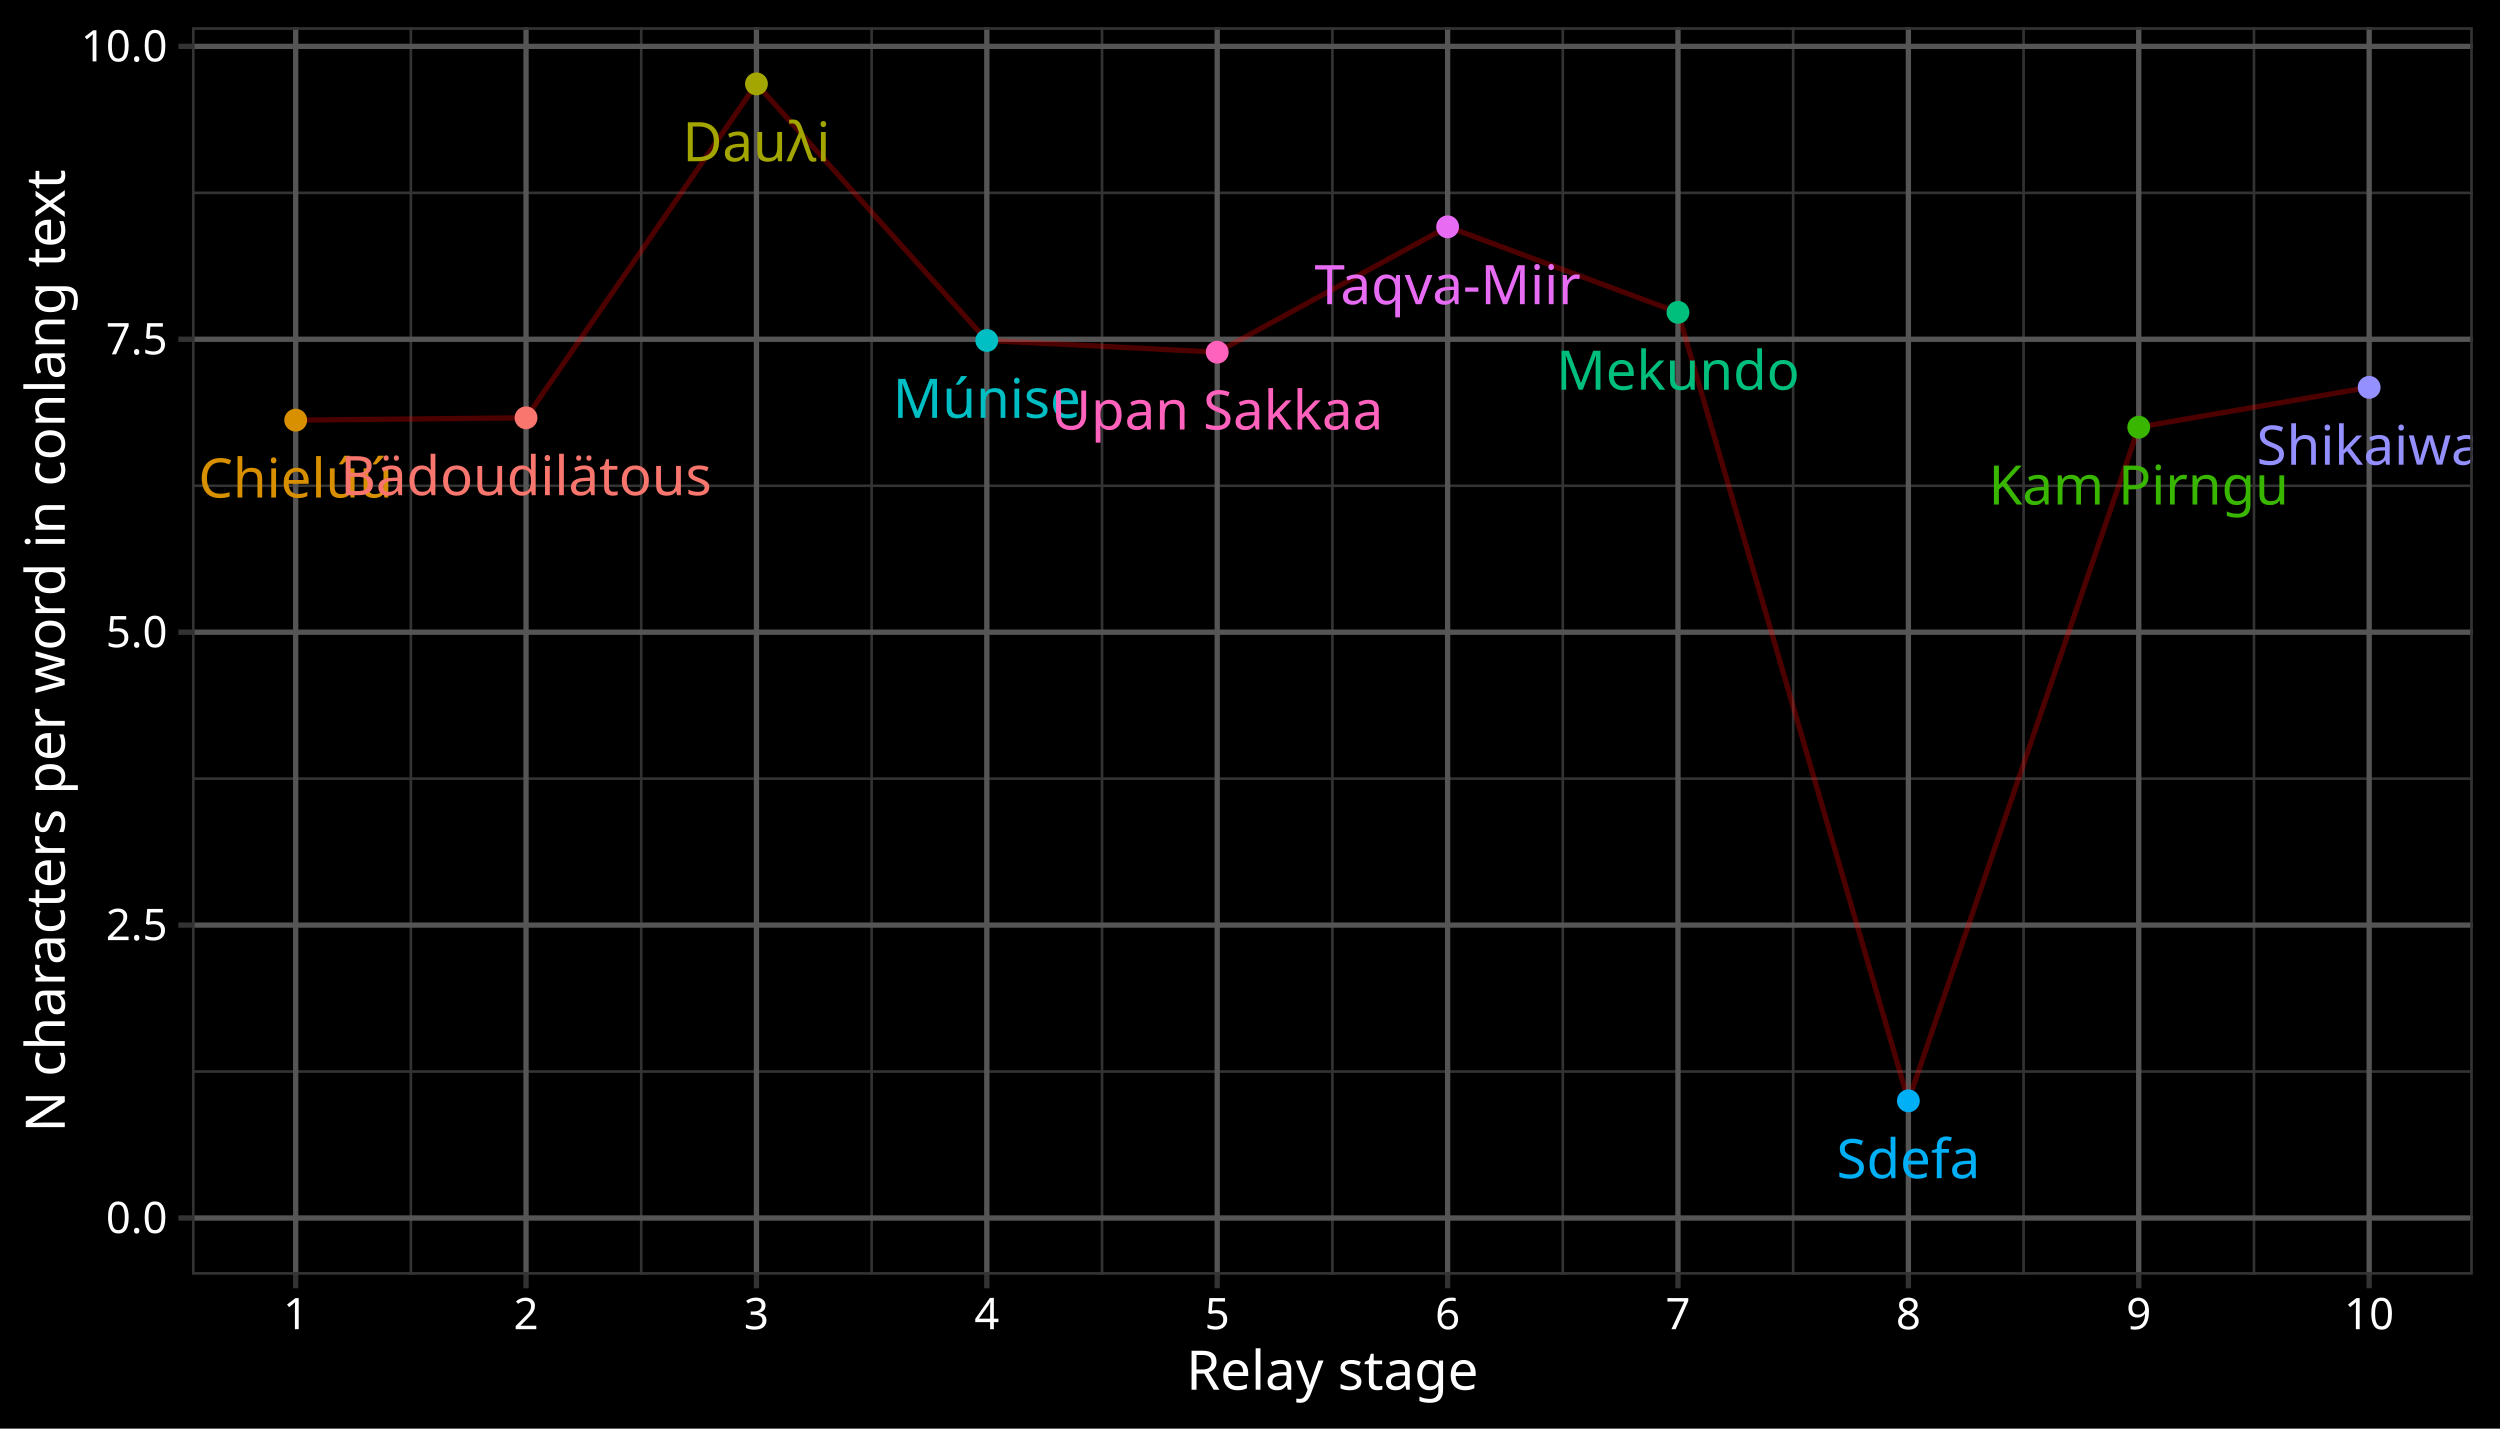
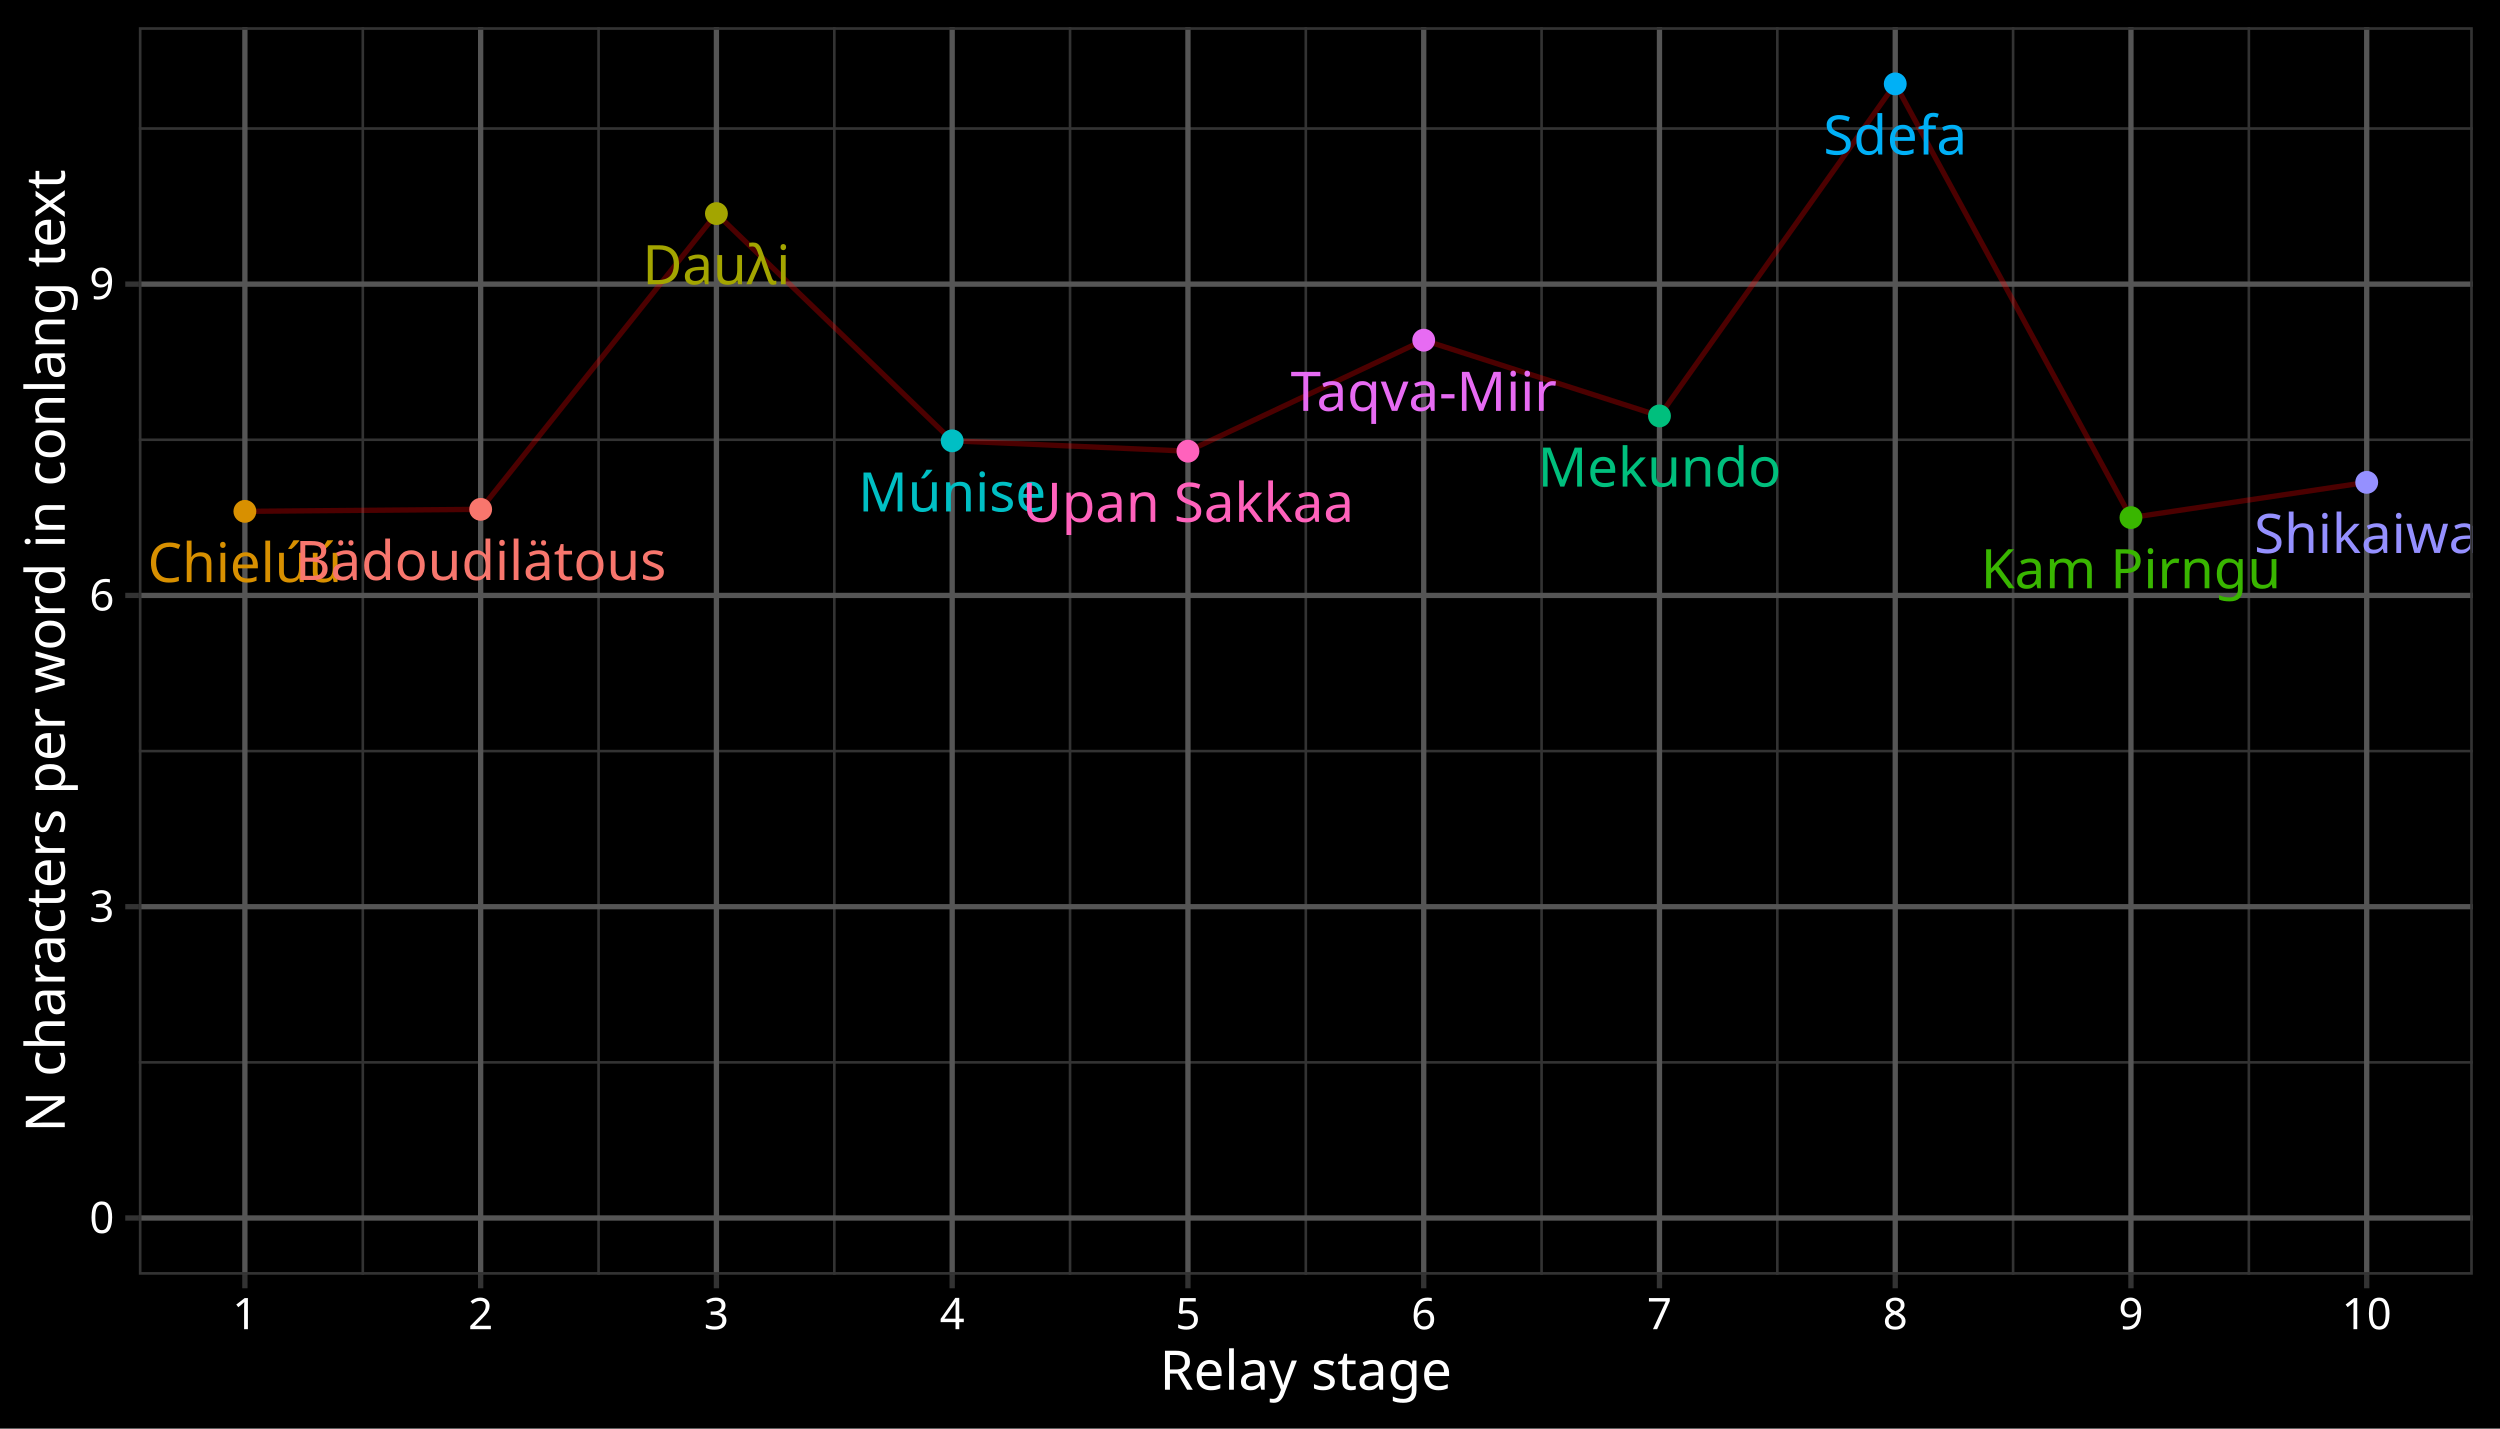
<svg xmlns="http://www.w3.org/2000/svg" width="504.00pt" height="288.00pt" viewBox="0 0 504.00 288.00">
  <g class="svglite">
    <defs>
      <style type="text/css">
    .svglite line, .svglite polyline, .svglite polygon, .svglite path, .svglite rect, .svglite circle {
      fill: none;
      stroke: #000000;
      stroke-linecap: round;
      stroke-linejoin: round;
      stroke-miterlimit: 10.00;
    }
    .svglite text {
      white-space: pre;
    }
    .svglite g.glyphgroup path {
      fill: inherit;
      stroke: none;
    }
  </style>
    </defs>
    <rect width="100%" height="100%" style="stroke: none; fill: none;" />
    <defs>
      <clipPath id="cpMC4wMHw1MDQuMDB8MC4wMHwyODguMDA=">
        <rect x="0.00" y="0.00" width="504.00" height="288.00" />
      </clipPath>
    </defs>
    <g clip-path="url(#cpMC4wMHw1MDQuMDB8MC4wMHwyODguMDA=)">
-       <rect x="0" y="0.00" width="504.00" height="288.00" style="stroke-width: 1.07; stroke: none; fill: #000000;" />
+       <rect x="0.00" y="0.00" width="504.00" height="288.00" style="stroke-width: 1.07; stroke: none; fill: #000000;" />
    </g>
    <defs>
-       <clipPath id="cpMzguNzB8NDk4LjUyfDUuNDh8MjU2Ljk4">
-         <rect x="38.70" y="5.48" width="459.82" height="251.50" />
+       <clipPath id="cpMjcuOTl8NDk4LjUyfDUuNDh8MjU2Ljk4">
+         <rect x="27.99" y="5.48" width="470.53" height="251.50" />
      </clipPath>
    </defs>
-     <g clip-path="url(#cpMzguNzB8NDk4LjUyfDUuNDh8MjU2Ljk4)">
-       <rect x="38.70" y="5.48" width="459.82" height="251.50" style="stroke-width: 1.07; stroke: none; fill: #000000;" />
-       <polyline points="38.70,216.02 498.52,216.02 " style="stroke-width: 0.53; stroke: #333333; stroke-linecap: butt;" />
-       <polyline points="38.70,156.97 498.52,156.97 " style="stroke-width: 0.53; stroke: #333333; stroke-linecap: butt;" />
-       <polyline points="38.70,97.93 498.52,97.93 " style="stroke-width: 0.53; stroke: #333333; stroke-linecap: butt;" />
-       <polyline points="38.70,38.88 498.52,38.88 " style="stroke-width: 0.53; stroke: #333333; stroke-linecap: butt;" />
-       <polyline points="82.83,256.98 82.83,5.48 " style="stroke-width: 0.53; stroke: #333333; stroke-linecap: butt;" />
-       <polyline points="129.27,256.98 129.27,5.48 " style="stroke-width: 0.53; stroke: #333333; stroke-linecap: butt;" />
-       <polyline points="175.72,256.98 175.72,5.48 " style="stroke-width: 0.53; stroke: #333333; stroke-linecap: butt;" />
-       <polyline points="222.17,256.98 222.17,5.48 " style="stroke-width: 0.53; stroke: #333333; stroke-linecap: butt;" />
-       <polyline points="268.61,256.98 268.61,5.48 " style="stroke-width: 0.53; stroke: #333333; stroke-linecap: butt;" />
-       <polyline points="315.06,256.98 315.06,5.48 " style="stroke-width: 0.53; stroke: #333333; stroke-linecap: butt;" />
-       <polyline points="361.50,256.98 361.50,5.48 " style="stroke-width: 0.53; stroke: #333333; stroke-linecap: butt;" />
-       <polyline points="407.95,256.98 407.95,5.48 " style="stroke-width: 0.53; stroke: #333333; stroke-linecap: butt;" />
-       <polyline points="454.40,256.98 454.40,5.48 " style="stroke-width: 0.53; stroke: #333333; stroke-linecap: butt;" />
-       <polyline points="38.70,245.55 498.52,245.55 " style="stroke-width: 1.07; stroke: #555555; stroke-linecap: butt;" />
-       <polyline points="38.70,186.50 498.52,186.50 " style="stroke-width: 1.07; stroke: #555555; stroke-linecap: butt;" />
-       <polyline points="38.70,127.45 498.52,127.45 " style="stroke-width: 1.07; stroke: #555555; stroke-linecap: butt;" />
-       <polyline points="38.70,68.40 498.52,68.40 " style="stroke-width: 1.07; stroke: #555555; stroke-linecap: butt;" />
-       <polyline points="38.70,9.35 498.52,9.35 " style="stroke-width: 1.07; stroke: #555555; stroke-linecap: butt;" />
-       <polyline points="59.61,256.98 59.61,5.48 " style="stroke-width: 1.07; stroke: #555555; stroke-linecap: butt;" />
-       <polyline points="106.05,256.98 106.05,5.48 " style="stroke-width: 1.07; stroke: #555555; stroke-linecap: butt;" />
-       <polyline points="152.50,256.98 152.50,5.48 " style="stroke-width: 1.07; stroke: #555555; stroke-linecap: butt;" />
-       <polyline points="198.94,256.98 198.94,5.48 " style="stroke-width: 1.07; stroke: #555555; stroke-linecap: butt;" />
-       <polyline points="245.39,256.98 245.39,5.48 " style="stroke-width: 1.07; stroke: #555555; stroke-linecap: butt;" />
-       <polyline points="291.84,256.98 291.84,5.48 " style="stroke-width: 1.07; stroke: #555555; stroke-linecap: butt;" />
-       <polyline points="338.28,256.98 338.28,5.48 " style="stroke-width: 1.07; stroke: #555555; stroke-linecap: butt;" />
-       <polyline points="384.73,256.98 384.73,5.48 " style="stroke-width: 1.07; stroke: #555555; stroke-linecap: butt;" />
-       <polyline points="431.17,256.98 431.17,5.48 " style="stroke-width: 1.07; stroke: #555555; stroke-linecap: butt;" />
-       <polyline points="477.62,256.98 477.62,5.48 " style="stroke-width: 1.07; stroke: #555555; stroke-linecap: butt;" />
-       <polyline points="59.61,84.70 106.05,84.23 152.50,16.91 198.94,68.64 245.39,71.00 291.84,45.73 338.28,62.97 384.73,221.93 431.17,86.12 477.62,78.09 " style="stroke-width: 1.07; stroke: #FF0000; stroke-opacity: 0.30; stroke-linecap: butt;" />
-       <circle cx="59.61" cy="84.70" r="1.95" style="stroke-width: 0.71; stroke: #D89000; fill: #D89000;" />
-       <circle cx="106.05" cy="84.23" r="1.95" style="stroke-width: 0.71; stroke: #F8766D; fill: #F8766D;" />
-       <circle cx="152.50" cy="16.91" r="1.95" style="stroke-width: 0.71; stroke: #A3A500; fill: #A3A500;" />
-       <circle cx="198.94" cy="68.64" r="1.95" style="stroke-width: 0.71; stroke: #00BFC4; fill: #00BFC4;" />
-       <circle cx="245.39" cy="71.00" r="1.95" style="stroke-width: 0.71; stroke: #FF62BC; fill: #FF62BC;" />
-       <circle cx="291.84" cy="45.73" r="1.95" style="stroke-width: 0.71; stroke: #E76BF3; fill: #E76BF3;" />
-       <circle cx="338.28" cy="62.97" r="1.95" style="stroke-width: 0.71; stroke: #00BF7D; fill: #00BF7D;" />
-       <circle cx="384.73" cy="221.93" r="1.95" style="stroke-width: 0.71; stroke: #00B0F6; fill: #00B0F6;" />
-       <circle cx="431.17" cy="86.12" r="1.95" style="stroke-width: 0.71; stroke: #39B600; fill: #39B600;" />
-       <circle cx="477.62" cy="78.09" r="1.95" style="stroke-width: 0.71; stroke: #9590FF; fill: #9590FF;" />
-       <text x="59.61" y="100.30" text-anchor="middle" style="font-size: 11.00px;fill: #D89000; font-family: &quot;Fira Sans&quot;;" textLength="37.64px" lengthAdjust="spacingAndGlyphs">Chielúú</text>
-       <text x="106.05" y="99.83" text-anchor="middle" style="font-size: 11.00px;fill: #F8766D; font-family: &quot;Fira Sans&quot;;" textLength="72.67px" lengthAdjust="spacingAndGlyphs">Bädoudilätous</text>
-       <text x="152.50" y="32.51" text-anchor="middle" style="font-size: 11.00px;fill: #A3A500; font-family: &quot;Fira Sans&quot;;" textLength="30.78px" lengthAdjust="spacingAndGlyphs">Dauλi </text>
-       <text x="198.94" y="84.24" text-anchor="middle" style="font-size: 11.00px;fill: #00BFC4; font-family: &quot;Fira Sans&quot;;" textLength="35.67px" lengthAdjust="spacingAndGlyphs">Múnise</text>
-       <text x="245.39" y="86.60" text-anchor="middle" style="font-size: 11.00px;fill: #FF62BC; font-family: &quot;Fira Sans&quot;;" textLength="64.03px" lengthAdjust="spacingAndGlyphs">Upan Sakkaa</text>
-       <text x="291.84" y="61.33" text-anchor="middle" style="font-size: 11.00px;fill: #E76BF3; font-family: &quot;Fira Sans&quot;;" textLength="52.28px" lengthAdjust="spacingAndGlyphs">Taqva-Miir</text>
-       <text x="338.28" y="78.57" text-anchor="middle" style="font-size: 11.00px;fill: #00BF7D; font-family: &quot;Fira Sans&quot;;" textLength="45.97px" lengthAdjust="spacingAndGlyphs">Mekundo</text>
-       <text x="384.73" y="237.53" text-anchor="middle" style="font-size: 11.00px;fill: #00B0F6; font-family: &quot;Fira Sans&quot;;" textLength="28.02px" lengthAdjust="spacingAndGlyphs">Sdefa</text>
-       <text x="431.17" y="101.72" text-anchor="middle" style="font-size: 11.00px;fill: #39B600; font-family: &quot;Fira Sans&quot;;" textLength="56.95px" lengthAdjust="spacingAndGlyphs">Kam Pirngu</text>
-       <text x="477.62" y="93.69" text-anchor="middle" style="font-size: 11.00px;fill: #9590FF; font-family: &quot;Fira Sans&quot;;" textLength="43.86px" lengthAdjust="spacingAndGlyphs">Shikaiwa</text>
-       <rect x="38.70" y="5.48" width="459.82" height="251.50" style="stroke-width: 1.07; stroke: #333333;" />
+     <g clip-path="url(#cpMjcuOTl8NDk4LjUyfDUuNDh8MjU2Ljk4)">
+       <rect x="27.99" y="5.48" width="470.53" height="251.50" style="stroke-width: 1.07; stroke: none; fill: #000000;" />
+       <polyline points="27.99,214.17 498.52,214.17 " style="stroke-width: 0.53; stroke: #333333; stroke-linecap: butt;" />
+       <polyline points="27.99,151.42 498.52,151.42 " style="stroke-width: 0.53; stroke: #333333; stroke-linecap: butt;" />
+       <polyline points="27.99,88.66 498.52,88.66 " style="stroke-width: 0.53; stroke: #333333; stroke-linecap: butt;" />
+       <polyline points="27.99,25.91 498.52,25.91 " style="stroke-width: 0.53; stroke: #333333; stroke-linecap: butt;" />
+       <polyline points="73.14,256.98 73.14,5.48 " style="stroke-width: 0.53; stroke: #333333; stroke-linecap: butt;" />
+       <polyline points="120.67,256.98 120.67,5.48 " style="stroke-width: 0.53; stroke: #333333; stroke-linecap: butt;" />
+       <polyline points="168.20,256.98 168.20,5.48 " style="stroke-width: 0.53; stroke: #333333; stroke-linecap: butt;" />
+       <polyline points="215.72,256.98 215.72,5.48 " style="stroke-width: 0.53; stroke: #333333; stroke-linecap: butt;" />
+       <polyline points="263.25,256.98 263.25,5.48 " style="stroke-width: 0.53; stroke: #333333; stroke-linecap: butt;" />
+       <polyline points="310.78,256.98 310.78,5.48 " style="stroke-width: 0.53; stroke: #333333; stroke-linecap: butt;" />
+       <polyline points="358.31,256.98 358.31,5.48 " style="stroke-width: 0.53; stroke: #333333; stroke-linecap: butt;" />
+       <polyline points="405.84,256.98 405.84,5.48 " style="stroke-width: 0.53; stroke: #333333; stroke-linecap: butt;" />
+       <polyline points="453.37,256.98 453.37,5.48 " style="stroke-width: 0.53; stroke: #333333; stroke-linecap: butt;" />
+       <polyline points="27.99,245.55 498.52,245.55 " style="stroke-width: 1.07; stroke: #555555; stroke-linecap: butt;" />
+       <polyline points="27.99,182.79 498.52,182.79 " style="stroke-width: 1.07; stroke: #555555; stroke-linecap: butt;" />
+       <polyline points="27.99,120.04 498.52,120.04 " style="stroke-width: 1.07; stroke: #555555; stroke-linecap: butt;" />
+       <polyline points="27.99,57.28 498.52,57.28 " style="stroke-width: 1.07; stroke: #555555; stroke-linecap: butt;" />
+       <polyline points="49.37,256.98 49.37,5.48 " style="stroke-width: 1.07; stroke: #555555; stroke-linecap: butt;" />
+       <polyline points="96.90,256.98 96.90,5.48 " style="stroke-width: 1.07; stroke: #555555; stroke-linecap: butt;" />
+       <polyline points="144.43,256.98 144.43,5.48 " style="stroke-width: 1.07; stroke: #555555; stroke-linecap: butt;" />
+       <polyline points="191.96,256.98 191.96,5.48 " style="stroke-width: 1.07; stroke: #555555; stroke-linecap: butt;" />
+       <polyline points="239.49,256.98 239.49,5.48 " style="stroke-width: 1.07; stroke: #555555; stroke-linecap: butt;" />
+       <polyline points="287.02,256.98 287.02,5.48 " style="stroke-width: 1.07; stroke: #555555; stroke-linecap: butt;" />
+       <polyline points="334.55,256.98 334.55,5.48 " style="stroke-width: 1.07; stroke: #555555; stroke-linecap: butt;" />
+       <polyline points="382.08,256.98 382.08,5.48 " style="stroke-width: 1.07; stroke: #555555; stroke-linecap: butt;" />
+       <polyline points="429.60,256.98 429.60,5.48 " style="stroke-width: 1.07; stroke: #555555; stroke-linecap: butt;" />
+       <polyline points="477.13,256.98 477.13,5.48 " style="stroke-width: 1.07; stroke: #555555; stroke-linecap: butt;" />
+       <polyline points="49.37,103.09 96.90,102.68 144.43,43.06 191.96,88.87 239.49,90.96 287.02,68.58 334.55,83.85 382.08,16.91 429.60,104.35 477.13,97.24 " style="stroke-width: 1.07; stroke: #FF0000; stroke-opacity: 0.30; stroke-linecap: butt;" />
+       <circle cx="49.37" cy="103.09" r="1.95" style="stroke-width: 0.71; stroke: #D89000; fill: #D89000;" />
+       <circle cx="96.90" cy="102.68" r="1.95" style="stroke-width: 0.71; stroke: #F8766D; fill: #F8766D;" />
+       <circle cx="144.43" cy="43.06" r="1.95" style="stroke-width: 0.71; stroke: #A3A500; fill: #A3A500;" />
+       <circle cx="191.96" cy="88.87" r="1.95" style="stroke-width: 0.71; stroke: #00BFC4; fill: #00BFC4;" />
+       <circle cx="239.49" cy="90.96" r="1.95" style="stroke-width: 0.71; stroke: #FF62BC; fill: #FF62BC;" />
+       <circle cx="287.02" cy="68.58" r="1.95" style="stroke-width: 0.71; stroke: #E76BF3; fill: #E76BF3;" />
+       <circle cx="334.55" cy="83.85" r="1.95" style="stroke-width: 0.71; stroke: #00BF7D; fill: #00BF7D;" />
+       <circle cx="382.08" cy="16.91" r="1.95" style="stroke-width: 0.71; stroke: #00B0F6; fill: #00B0F6;" />
+       <circle cx="429.60" cy="104.35" r="1.95" style="stroke-width: 0.71; stroke: #39B600; fill: #39B600;" />
+       <circle cx="477.13" cy="97.24" r="1.95" style="stroke-width: 0.71; stroke: #9590FF; fill: #9590FF;" />
+       <text x="49.37" y="117.34" text-anchor="middle" style="font-size: 11.00px;fill: #D89000; font-family: &quot;Fira Sans&quot;;" textLength="37.64px" lengthAdjust="spacingAndGlyphs">Chielúú</text>
+       <text x="96.90" y="116.93" text-anchor="middle" style="font-size: 11.00px;fill: #F8766D; font-family: &quot;Fira Sans&quot;;" textLength="72.67px" lengthAdjust="spacingAndGlyphs">Bädoudilätous</text>
+       <text x="144.43" y="57.31" text-anchor="middle" style="font-size: 11.00px;fill: #A3A500; font-family: &quot;Fira Sans&quot;;" textLength="30.78px" lengthAdjust="spacingAndGlyphs">Dauλi </text>
+       <text x="191.96" y="103.12" text-anchor="middle" style="font-size: 11.00px;fill: #00BFC4; font-family: &quot;Fira Sans&quot;;" textLength="35.67px" lengthAdjust="spacingAndGlyphs">Múnise</text>
+       <text x="239.49" y="105.21" text-anchor="middle" style="font-size: 11.00px;fill: #FF62BC; font-family: &quot;Fira Sans&quot;;" textLength="64.03px" lengthAdjust="spacingAndGlyphs">Upan Sakkaa</text>
+       <text x="287.02" y="82.83" text-anchor="middle" style="font-size: 11.00px;fill: #E76BF3; font-family: &quot;Fira Sans&quot;;" textLength="52.28px" lengthAdjust="spacingAndGlyphs">Taqva-Miir</text>
+       <text x="334.55" y="98.10" text-anchor="middle" style="font-size: 11.00px;fill: #00BF7D; font-family: &quot;Fira Sans&quot;;" textLength="45.97px" lengthAdjust="spacingAndGlyphs">Mekundo</text>
+       <text x="382.08" y="31.16" text-anchor="middle" style="font-size: 11.00px;fill: #00B0F6; font-family: &quot;Fira Sans&quot;;" textLength="28.02px" lengthAdjust="spacingAndGlyphs">Sdefa</text>
+       <text x="429.60" y="118.60" text-anchor="middle" style="font-size: 11.00px;fill: #39B600; font-family: &quot;Fira Sans&quot;;" textLength="56.95px" lengthAdjust="spacingAndGlyphs">Kam Pirngu</text>
+       <text x="477.13" y="111.49" text-anchor="middle" style="font-size: 11.00px;fill: #9590FF; font-family: &quot;Fira Sans&quot;;" textLength="43.86px" lengthAdjust="spacingAndGlyphs">Shikaiwa</text>
+       <rect x="27.99" y="5.48" width="470.53" height="251.50" style="stroke-width: 1.07; stroke: #333333;" />
    </g>
    <g clip-path="url(#cpMC4wMHw1MDQuMDB8MC4wMHwyODguMDA=)">
-       <text x="33.77" y="248.58" text-anchor="end" style="font-size: 8.80px;fill: #FFFFFF; font-family: &quot;Fira Sans&quot;;" textLength="11.81px" lengthAdjust="spacingAndGlyphs">0.0</text>
-       <text x="33.77" y="189.53" text-anchor="end" style="font-size: 8.80px;fill: #FFFFFF; font-family: &quot;Fira Sans&quot;;" textLength="10.97px" lengthAdjust="spacingAndGlyphs">2.5</text>
-       <text x="33.77" y="130.48" text-anchor="end" style="font-size: 8.80px;fill: #FFFFFF; font-family: &quot;Fira Sans&quot;;" textLength="11.31px" lengthAdjust="spacingAndGlyphs">5.0</text>
-       <text x="33.77" y="71.43" text-anchor="end" style="font-size: 8.80px;fill: #FFFFFF; font-family: &quot;Fira Sans&quot;;" textLength="10.52px" lengthAdjust="spacingAndGlyphs">7.5</text>
-       <text x="33.77" y="12.38" text-anchor="end" style="font-size: 8.80px;fill: #FFFFFF; font-family: &quot;Fira Sans&quot;;" textLength="15.62px" lengthAdjust="spacingAndGlyphs">10.0</text>
-       <polyline points="35.96,245.55 38.70,245.55 " style="stroke-width: 1.07; stroke: #333333; stroke-linecap: butt;" />
-       <polyline points="35.96,186.50 38.70,186.50 " style="stroke-width: 1.07; stroke: #333333; stroke-linecap: butt;" />
-       <polyline points="35.96,127.45 38.70,127.45 " style="stroke-width: 1.07; stroke: #333333; stroke-linecap: butt;" />
-       <polyline points="35.96,68.40 38.70,68.40 " style="stroke-width: 1.07; stroke: #333333; stroke-linecap: butt;" />
-       <polyline points="35.96,9.35 38.70,9.35 " style="stroke-width: 1.07; stroke: #333333; stroke-linecap: butt;" />
-       <polyline points="59.61,259.72 59.61,256.98 " style="stroke-width: 1.07; stroke: #333333; stroke-linecap: butt;" />
-       <polyline points="106.05,259.72 106.05,256.98 " style="stroke-width: 1.07; stroke: #333333; stroke-linecap: butt;" />
-       <polyline points="152.50,259.72 152.50,256.98 " style="stroke-width: 1.07; stroke: #333333; stroke-linecap: butt;" />
-       <polyline points="198.94,259.72 198.94,256.98 " style="stroke-width: 1.07; stroke: #333333; stroke-linecap: butt;" />
-       <polyline points="245.39,259.72 245.39,256.98 " style="stroke-width: 1.07; stroke: #333333; stroke-linecap: butt;" />
-       <polyline points="291.84,259.72 291.84,256.98 " style="stroke-width: 1.07; stroke: #333333; stroke-linecap: butt;" />
-       <polyline points="338.28,259.72 338.28,256.98 " style="stroke-width: 1.07; stroke: #333333; stroke-linecap: butt;" />
-       <polyline points="384.73,259.72 384.73,256.98 " style="stroke-width: 1.07; stroke: #333333; stroke-linecap: butt;" />
-       <polyline points="431.17,259.72 431.17,256.98 " style="stroke-width: 1.07; stroke: #333333; stroke-linecap: butt;" />
-       <polyline points="477.62,259.72 477.62,256.98 " style="stroke-width: 1.07; stroke: #333333; stroke-linecap: butt;" />
-       <text x="59.61" y="267.97" text-anchor="middle" style="font-size: 8.80px;fill: #FFFFFF; font-family: &quot;Fira Sans&quot;;" textLength="3.81px" lengthAdjust="spacingAndGlyphs">1</text>
-       <text x="106.05" y="267.97" text-anchor="middle" style="font-size: 8.80px;fill: #FFFFFF; font-family: &quot;Fira Sans&quot;;" textLength="4.36px" lengthAdjust="spacingAndGlyphs">2</text>
-       <text x="152.50" y="267.97" text-anchor="middle" style="font-size: 8.80px;fill: #FFFFFF; font-family: &quot;Fira Sans&quot;;" textLength="4.39px" lengthAdjust="spacingAndGlyphs">3</text>
-       <text x="198.94" y="267.97" text-anchor="middle" style="font-size: 8.80px;fill: #FFFFFF; font-family: &quot;Fira Sans&quot;;" textLength="4.69px" lengthAdjust="spacingAndGlyphs">4</text>
-       <text x="245.39" y="267.97" text-anchor="middle" style="font-size: 8.80px;fill: #FFFFFF; font-family: &quot;Fira Sans&quot;;" textLength="4.41px" lengthAdjust="spacingAndGlyphs">5</text>
-       <text x="291.84" y="267.97" text-anchor="middle" style="font-size: 8.80px;fill: #FFFFFF; font-family: &quot;Fira Sans&quot;;" textLength="4.69px" lengthAdjust="spacingAndGlyphs">6</text>
-       <text x="338.28" y="267.97" text-anchor="middle" style="font-size: 8.80px;fill: #FFFFFF; font-family: &quot;Fira Sans&quot;;" textLength="3.91px" lengthAdjust="spacingAndGlyphs">7</text>
-       <text x="384.73" y="267.97" text-anchor="middle" style="font-size: 8.80px;fill: #FFFFFF; font-family: &quot;Fira Sans&quot;;" textLength="4.84px" lengthAdjust="spacingAndGlyphs">8</text>
-       <text x="431.17" y="267.97" text-anchor="middle" style="font-size: 8.80px;fill: #FFFFFF; font-family: &quot;Fira Sans&quot;;" textLength="4.62px" lengthAdjust="spacingAndGlyphs">9</text>
-       <text x="477.62" y="267.97" text-anchor="middle" style="font-size: 8.80px;fill: #FFFFFF; font-family: &quot;Fira Sans&quot;;" textLength="8.72px" lengthAdjust="spacingAndGlyphs">10</text>
-       <text x="268.61" y="280.17" text-anchor="middle" style="font-size: 11.00px;fill: #FFFFFF; font-family: &quot;Fira Sans&quot;;" textLength="56.23px" lengthAdjust="spacingAndGlyphs">Relay stage</text>
+       <text x="23.05" y="248.58" text-anchor="end" style="font-size: 8.80px;fill: #FFFFFF; font-family: &quot;Fira Sans&quot;;" textLength="4.91px" lengthAdjust="spacingAndGlyphs">0</text>
+       <text x="23.05" y="185.82" text-anchor="end" style="font-size: 8.80px;fill: #FFFFFF; font-family: &quot;Fira Sans&quot;;" textLength="4.39px" lengthAdjust="spacingAndGlyphs">3</text>
+       <text x="23.05" y="123.07" text-anchor="end" style="font-size: 8.80px;fill: #FFFFFF; font-family: &quot;Fira Sans&quot;;" textLength="4.69px" lengthAdjust="spacingAndGlyphs">6</text>
+       <text x="23.05" y="60.31" text-anchor="end" style="font-size: 8.80px;fill: #FFFFFF; font-family: &quot;Fira Sans&quot;;" textLength="4.62px" lengthAdjust="spacingAndGlyphs">9</text>
+       <polyline points="25.25,245.55 27.99,245.55 " style="stroke-width: 1.07; stroke: #333333; stroke-linecap: butt;" />
+       <polyline points="25.25,182.79 27.99,182.79 " style="stroke-width: 1.07; stroke: #333333; stroke-linecap: butt;" />
+       <polyline points="25.25,120.04 27.99,120.04 " style="stroke-width: 1.07; stroke: #333333; stroke-linecap: butt;" />
+       <polyline points="25.25,57.28 27.99,57.28 " style="stroke-width: 1.07; stroke: #333333; stroke-linecap: butt;" />
+       <polyline points="49.37,259.72 49.37,256.98 " style="stroke-width: 1.07; stroke: #333333; stroke-linecap: butt;" />
+       <polyline points="96.90,259.72 96.90,256.98 " style="stroke-width: 1.07; stroke: #333333; stroke-linecap: butt;" />
+       <polyline points="144.43,259.72 144.43,256.98 " style="stroke-width: 1.07; stroke: #333333; stroke-linecap: butt;" />
+       <polyline points="191.96,259.72 191.96,256.98 " style="stroke-width: 1.07; stroke: #333333; stroke-linecap: butt;" />
+       <polyline points="239.49,259.72 239.49,256.98 " style="stroke-width: 1.07; stroke: #333333; stroke-linecap: butt;" />
+       <polyline points="287.02,259.72 287.02,256.98 " style="stroke-width: 1.07; stroke: #333333; stroke-linecap: butt;" />
+       <polyline points="334.55,259.72 334.55,256.98 " style="stroke-width: 1.07; stroke: #333333; stroke-linecap: butt;" />
+       <polyline points="382.08,259.72 382.08,256.98 " style="stroke-width: 1.07; stroke: #333333; stroke-linecap: butt;" />
+       <polyline points="429.60,259.72 429.60,256.98 " style="stroke-width: 1.07; stroke: #333333; stroke-linecap: butt;" />
+       <polyline points="477.13,259.72 477.13,256.98 " style="stroke-width: 1.07; stroke: #333333; stroke-linecap: butt;" />
+       <text x="49.37" y="267.97" text-anchor="middle" style="font-size: 8.80px;fill: #FFFFFF; font-family: &quot;Fira Sans&quot;;" textLength="3.81px" lengthAdjust="spacingAndGlyphs">1</text>
+       <text x="96.90" y="267.97" text-anchor="middle" style="font-size: 8.80px;fill: #FFFFFF; font-family: &quot;Fira Sans&quot;;" textLength="4.36px" lengthAdjust="spacingAndGlyphs">2</text>
+       <text x="144.43" y="267.97" text-anchor="middle" style="font-size: 8.80px;fill: #FFFFFF; font-family: &quot;Fira Sans&quot;;" textLength="4.39px" lengthAdjust="spacingAndGlyphs">3</text>
+       <text x="191.96" y="267.97" text-anchor="middle" style="font-size: 8.80px;fill: #FFFFFF; font-family: &quot;Fira Sans&quot;;" textLength="4.69px" lengthAdjust="spacingAndGlyphs">4</text>
+       <text x="239.49" y="267.97" text-anchor="middle" style="font-size: 8.80px;fill: #FFFFFF; font-family: &quot;Fira Sans&quot;;" textLength="4.41px" lengthAdjust="spacingAndGlyphs">5</text>
+       <text x="287.02" y="267.97" text-anchor="middle" style="font-size: 8.80px;fill: #FFFFFF; font-family: &quot;Fira Sans&quot;;" textLength="4.69px" lengthAdjust="spacingAndGlyphs">6</text>
+       <text x="334.55" y="267.97" text-anchor="middle" style="font-size: 8.80px;fill: #FFFFFF; font-family: &quot;Fira Sans&quot;;" textLength="3.91px" lengthAdjust="spacingAndGlyphs">7</text>
+       <text x="382.08" y="267.97" text-anchor="middle" style="font-size: 8.80px;fill: #FFFFFF; font-family: &quot;Fira Sans&quot;;" textLength="4.84px" lengthAdjust="spacingAndGlyphs">8</text>
+       <text x="429.60" y="267.97" text-anchor="middle" style="font-size: 8.80px;fill: #FFFFFF; font-family: &quot;Fira Sans&quot;;" textLength="4.62px" lengthAdjust="spacingAndGlyphs">9</text>
+       <text x="477.13" y="267.97" text-anchor="middle" style="font-size: 8.80px;fill: #FFFFFF; font-family: &quot;Fira Sans&quot;;" textLength="8.72px" lengthAdjust="spacingAndGlyphs">10</text>
+       <text x="263.25" y="280.17" text-anchor="middle" style="font-size: 11.00px;fill: #FFFFFF; font-family: &quot;Fira Sans&quot;;" textLength="56.23px" lengthAdjust="spacingAndGlyphs">Relay stage</text>
      <text transform="translate(13.06,131.23) rotate(-90)" text-anchor="middle" style="font-size: 11.00px;fill: #FFFFFF; font-family: &quot;Fira Sans&quot;;" textLength="186.27px" lengthAdjust="spacingAndGlyphs">N characters per word in conlang text</text>
    </g>
  </g>
</svg>
